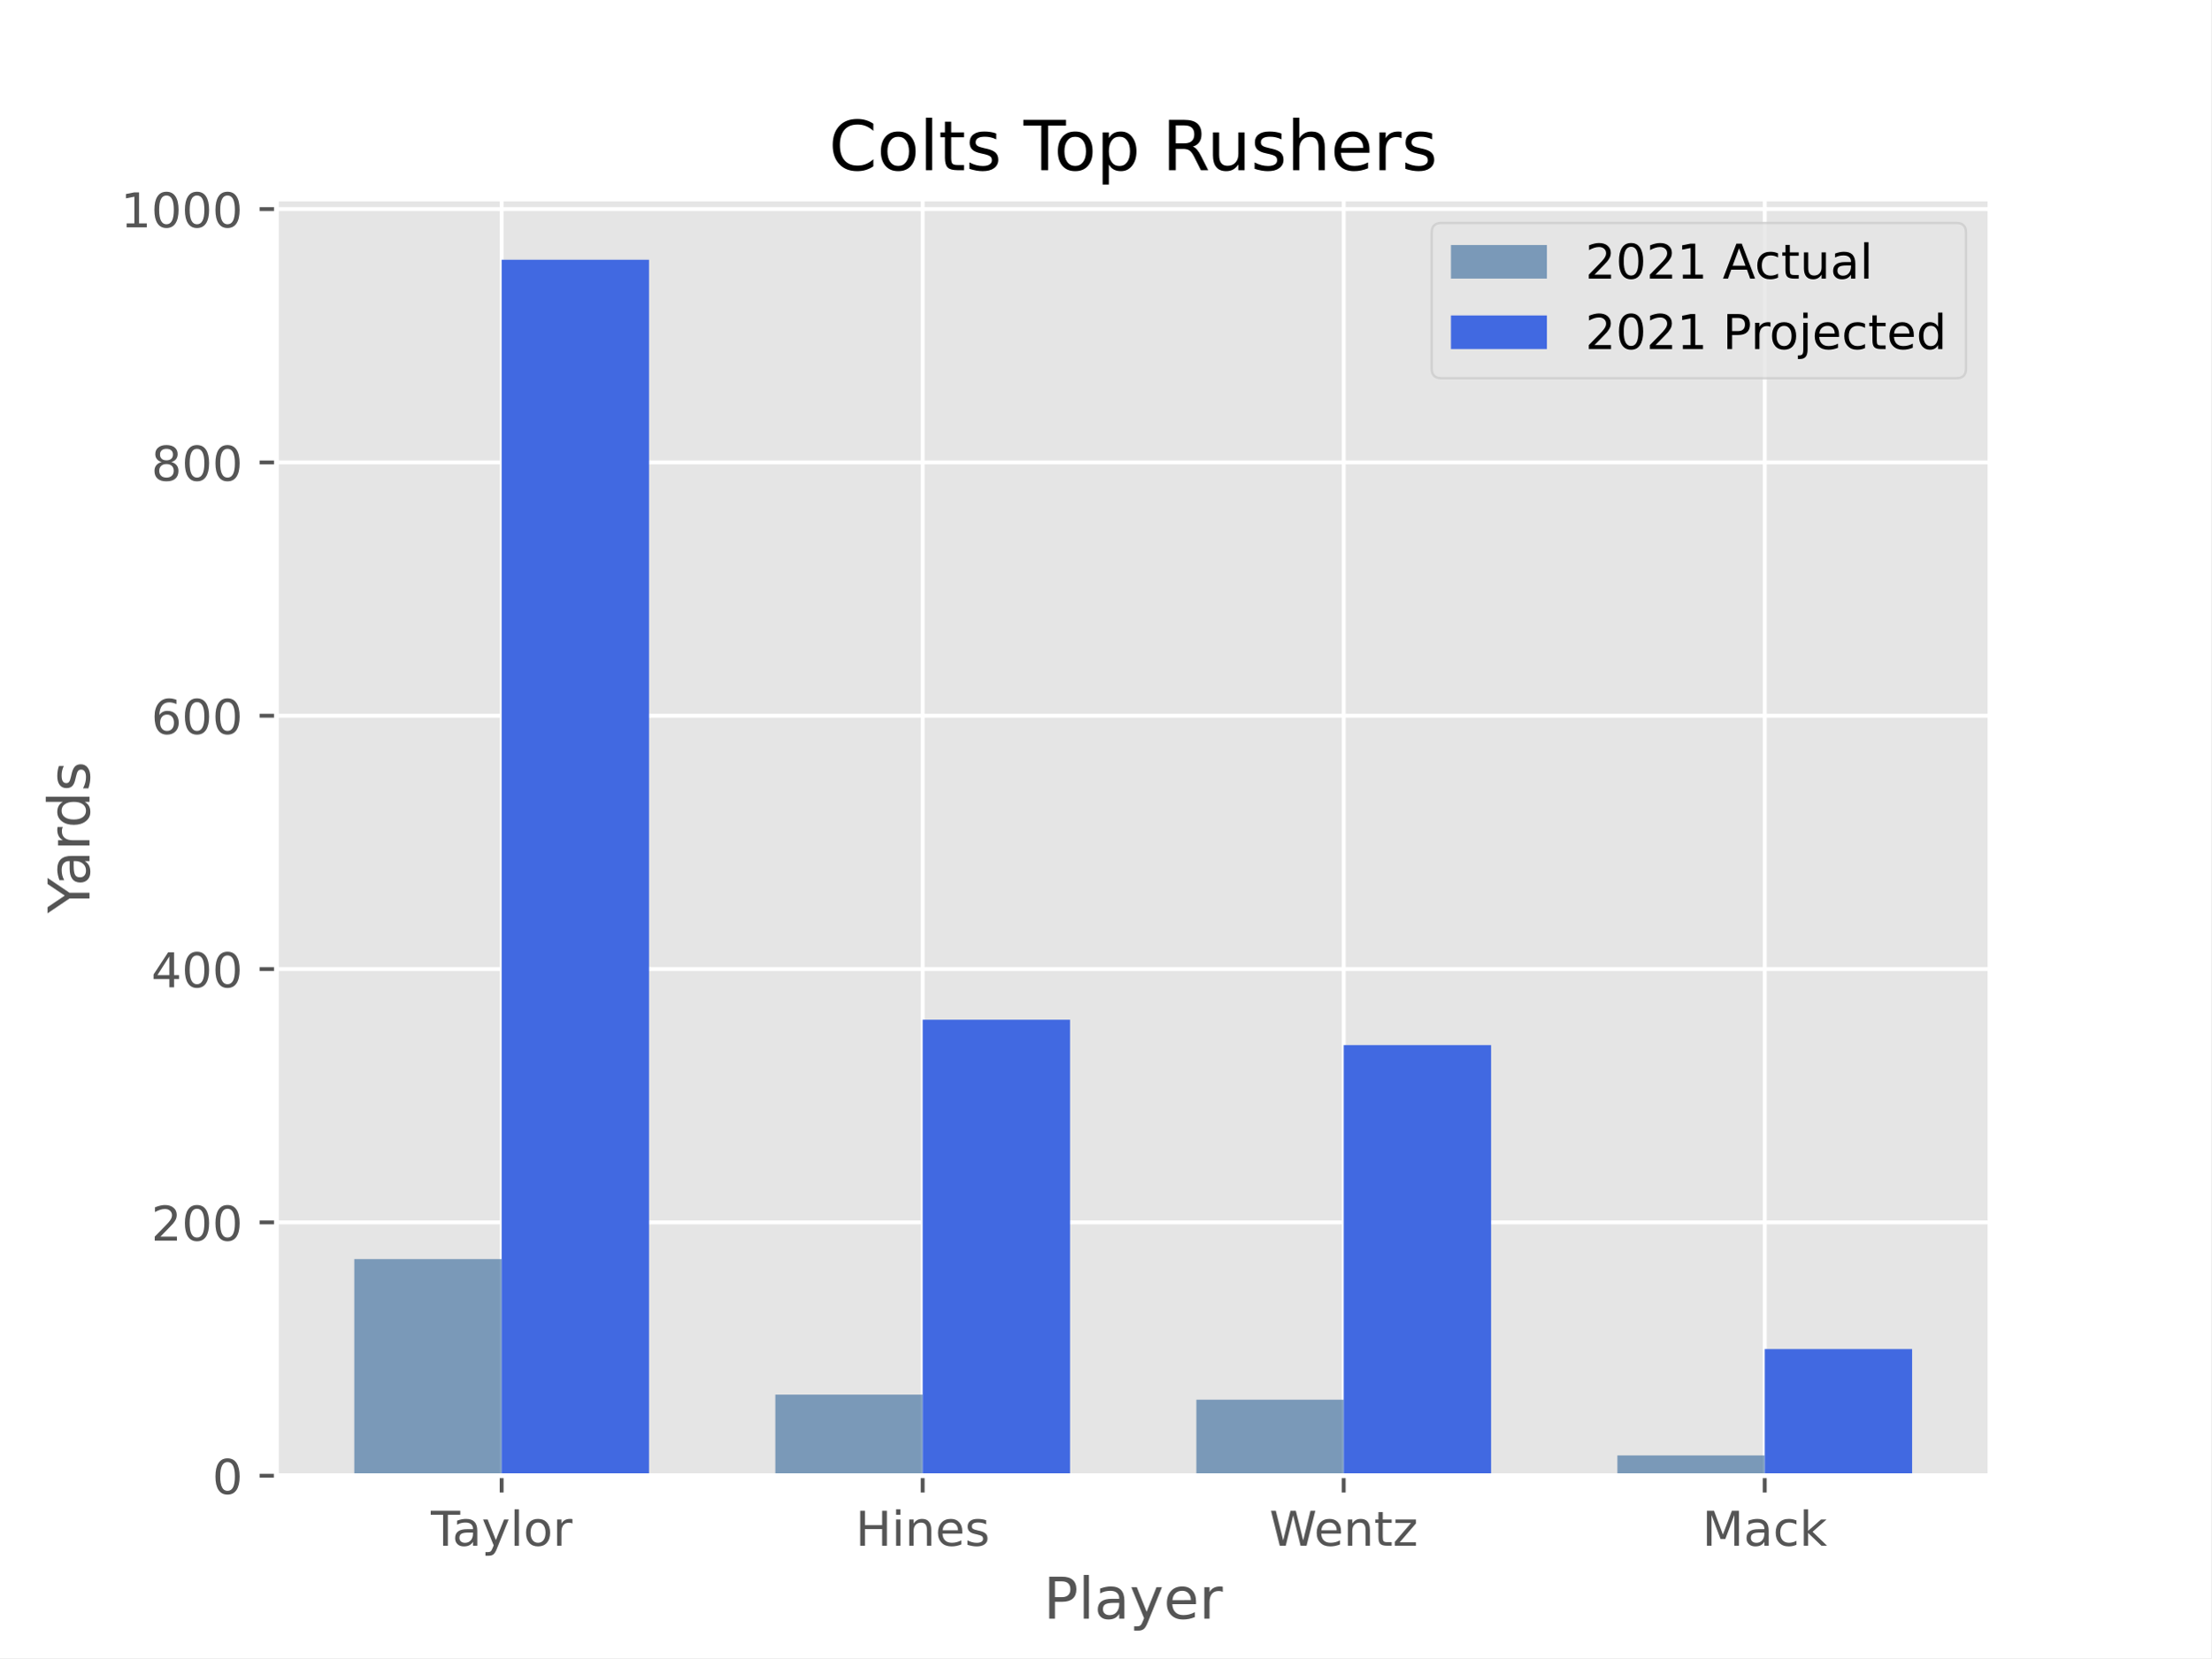
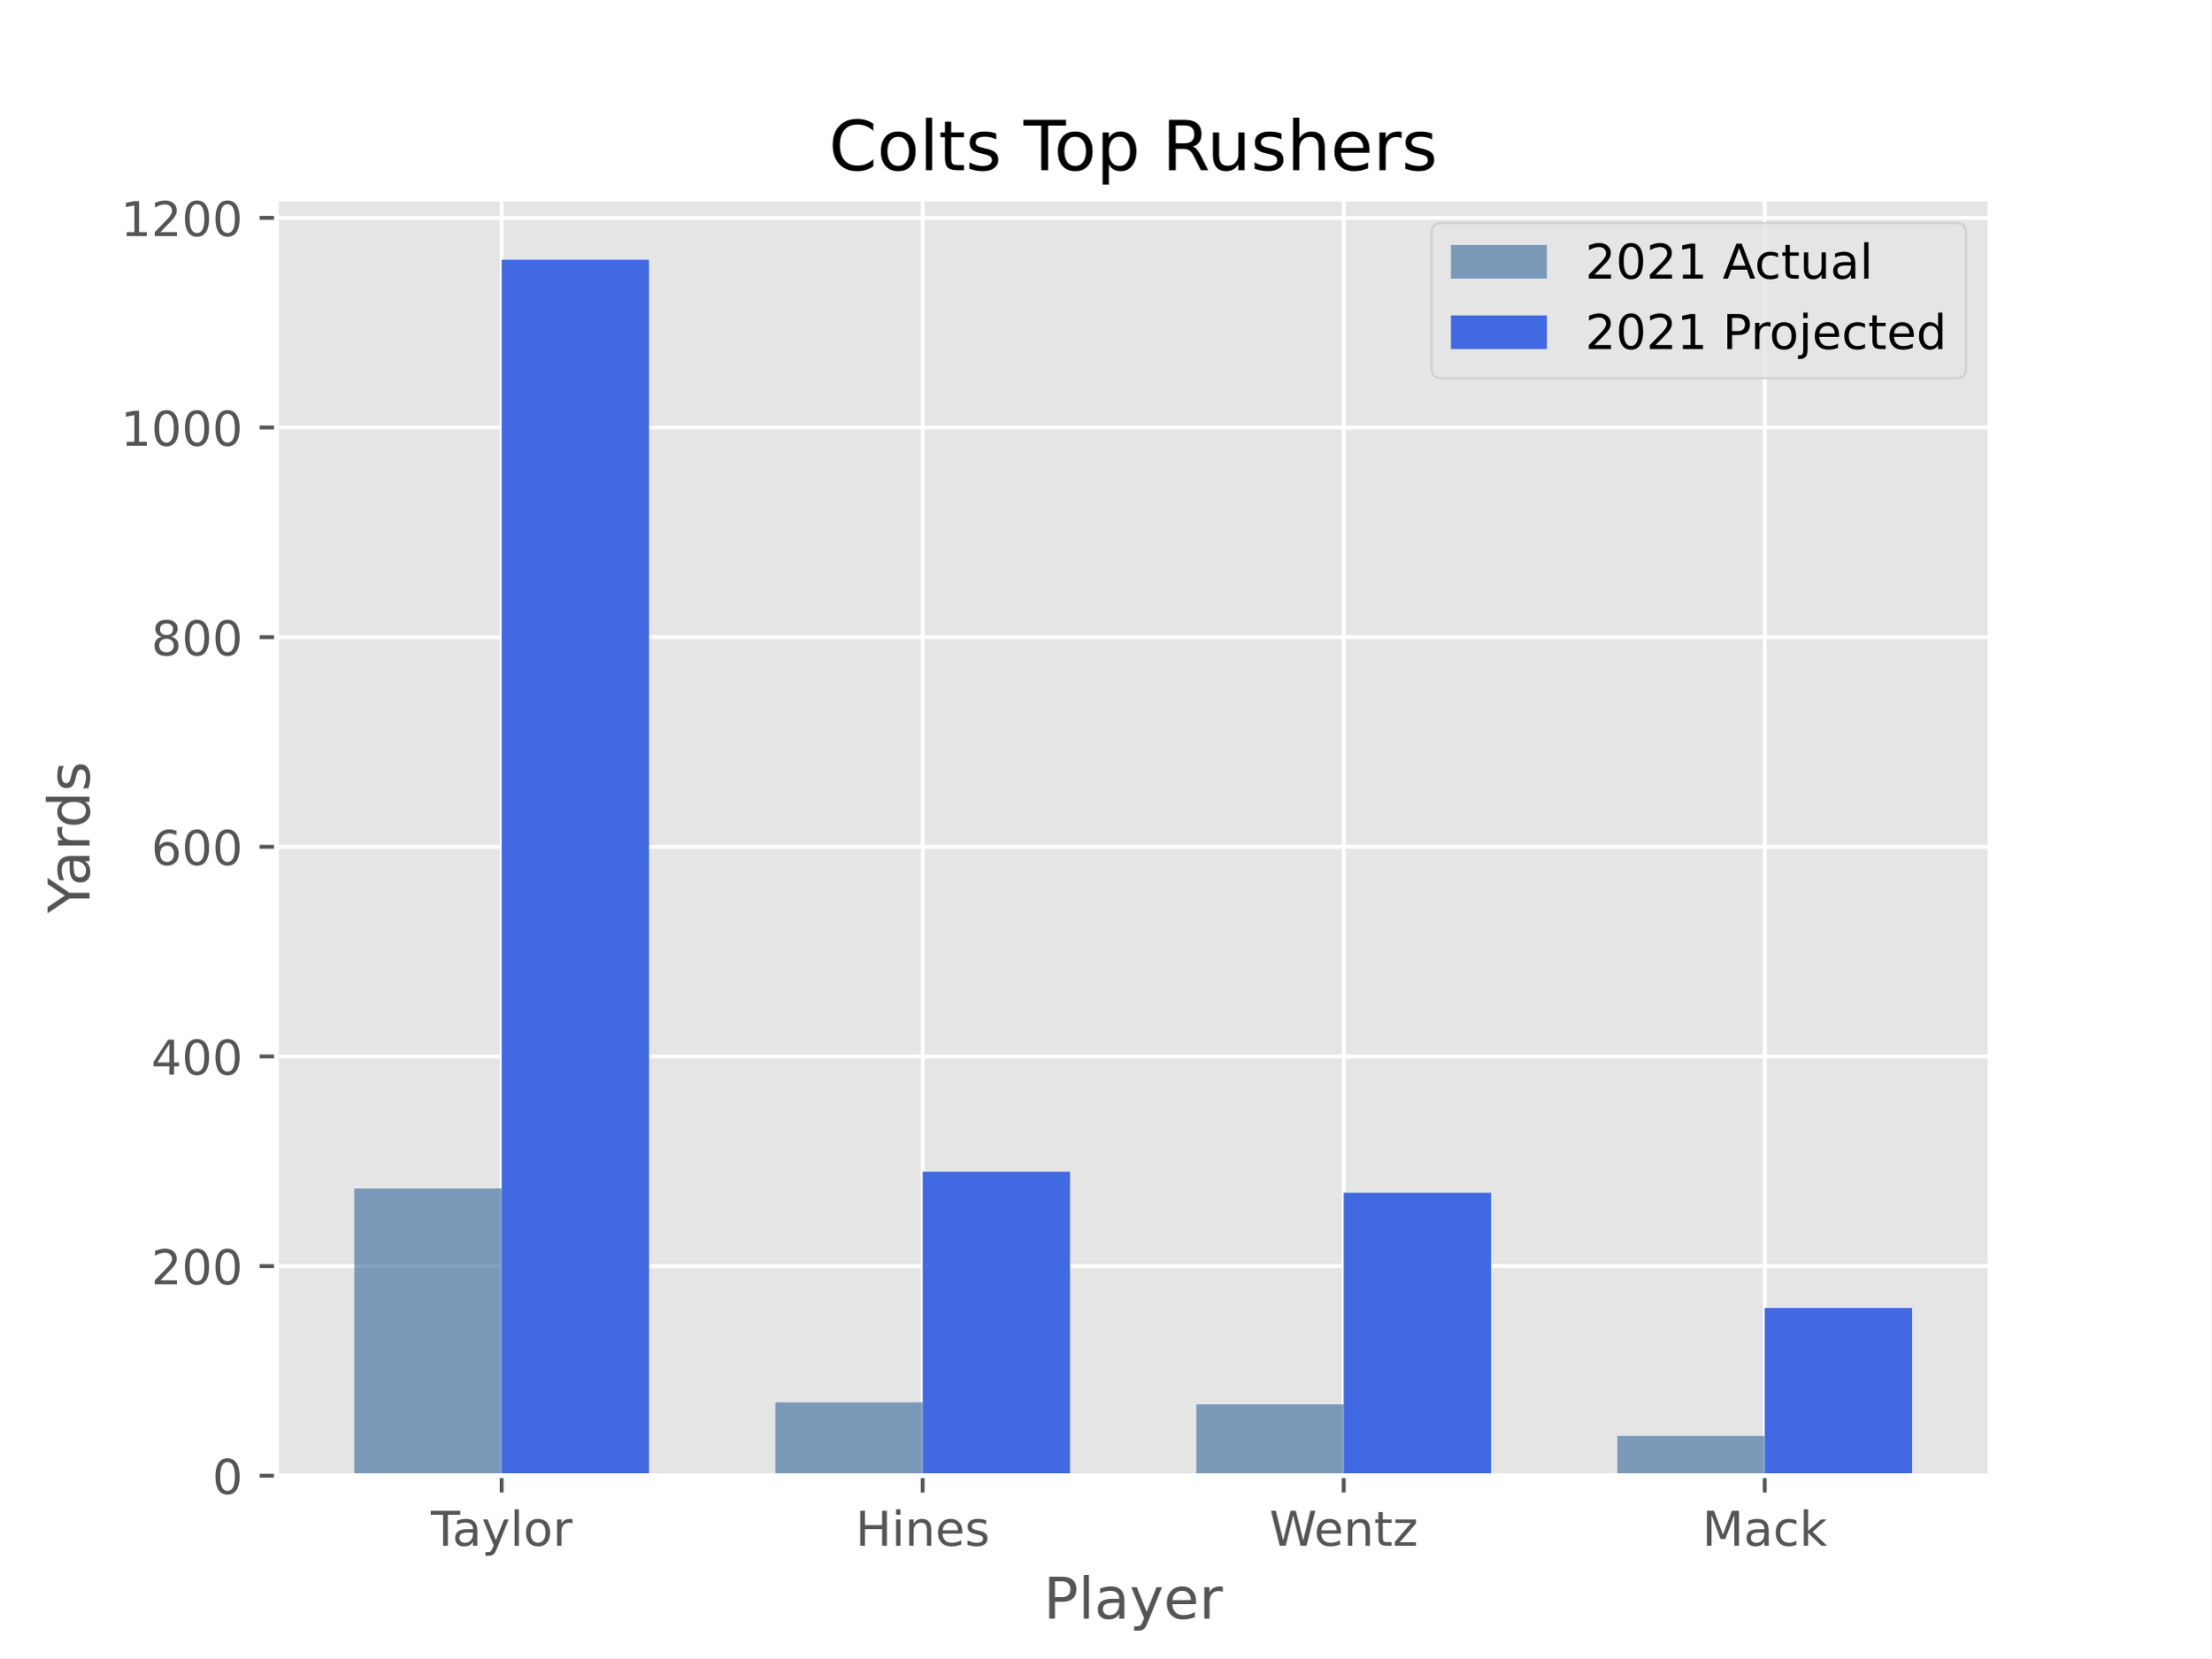
<svg xmlns="http://www.w3.org/2000/svg" xmlns:xlink="http://www.w3.org/1999/xlink" height="345.6pt" version="1.1" viewBox="0 0 460.8 345.6" width="460.8pt">
  <defs>
    <style type="text/css">*{stroke-linecap:butt;stroke-linejoin:round;}</style>
  </defs>
  <g id="figure_1">
    <g id="patch_1">
      <path d="M 0 345.6  L 460.8 345.6  L 460.8 0  L 0 0  z " style="fill:#ffffff;" />
    </g>
    <g id="axes_1">
      <g id="patch_2">
        <path d="M 57.6 307.584  L 414.72 307.584  L 414.72 41.472  L 57.6 41.472  z " style="fill:#e5e5e5;" />
      </g>
      <g id="matplotlib.axis_1">
        <g id="xtick_1">
          <g id="line2d_1">
-             <path clip-path="url(#p54d965e26b)" d="M 104.543 307.584  L 104.543 41.472  " style="fill:none;stroke:#ffffff;stroke-linecap:square;stroke-width:0.8;" />
+             <path clip-path="url(#p49de06b413)" d="M 104.543 307.584  L 104.543 41.472  " style="fill:none;stroke:#ffffff;stroke-linecap:square;stroke-width:0.8;" />
          </g>
          <g id="line2d_2">
            <defs>
-               <path d="M 0 0  L 0 3.5  " id="m1dd8033847" style="stroke:#555555;stroke-width:0.8;" />
-             </defs>
-             <g>
-               <use style="fill:#555555;stroke:#555555;stroke-width:0.8;" x="104.543" xlink:href="#m1dd8033847" y="307.584" />
+               <path d="M 0 0  L 0 3.5  " id="m3cd7260bb2" style="stroke:#555555;stroke-width:0.8;" />
+             </defs>
+             <g>
+               <use style="fill:#555555;stroke:#555555;stroke-width:0.8;" x="104.543" xlink:href="#m3cd7260bb2" y="307.584" />
            </g>
          </g>
          <g id="text_1">
            <g style="fill:#555555;" transform="translate(89.78704 322.1824)scale(0.1 -0.1)">
              <defs>
                <path d="M -19 4666  L 3928 4666  L 3928 4134  L 2272 4134  L 2272 0  L 1638 0  L 1638 4134  L -19 4134  L -19 4666  z " id="DejaVuSans-54" transform="scale(0.015625)" />
                <path d="M 2194 1759  Q 1497 1759 1228 1600  Q 959 1441 959 1056  Q 959 750 1161 570  Q 1363 391 1709 391  Q 2188 391 2477 730  Q 2766 1069 2766 1631  L 2766 1759  L 2194 1759  z M 3341 1997  L 3341 0  L 2766 0  L 2766 531  Q 2569 213 2275 61  Q 1981 -91 1556 -91  Q 1019 -91 701 211  Q 384 513 384 1019  Q 384 1609 779 1909  Q 1175 2209 1959 2209  L 2766 2209  L 2766 2266  Q 2766 2663 2505 2880  Q 2244 3097 1772 3097  Q 1472 3097 1187 3025  Q 903 2953 641 2809  L 641 3341  Q 956 3463 1253 3523  Q 1550 3584 1831 3584  Q 2591 3584 2966 3190  Q 3341 2797 3341 1997  z " id="DejaVuSans-61" transform="scale(0.015625)" />
                <path d="M 2059 -325  Q 1816 -950 1584 -1140  Q 1353 -1331 966 -1331  L 506 -1331  L 506 -850  L 844 -850  Q 1081 -850 1212 -737  Q 1344 -625 1503 -206  L 1606 56  L 191 3500  L 800 3500  L 1894 763  L 2988 3500  L 3597 3500  L 2059 -325  z " id="DejaVuSans-79" transform="scale(0.015625)" />
                <path d="M 603 4863  L 1178 4863  L 1178 0  L 603 0  L 603 4863  z " id="DejaVuSans-6c" transform="scale(0.015625)" />
                <path d="M 1959 3097  Q 1497 3097 1228 2736  Q 959 2375 959 1747  Q 959 1119 1226 758  Q 1494 397 1959 397  Q 2419 397 2687 759  Q 2956 1122 2956 1747  Q 2956 2369 2687 2733  Q 2419 3097 1959 3097  z M 1959 3584  Q 2709 3584 3137 3096  Q 3566 2609 3566 1747  Q 3566 888 3137 398  Q 2709 -91 1959 -91  Q 1206 -91 779 398  Q 353 888 353 1747  Q 353 2609 779 3096  Q 1206 3584 1959 3584  z " id="DejaVuSans-6f" transform="scale(0.015625)" />
                <path d="M 2631 2963  Q 2534 3019 2420 3045  Q 2306 3072 2169 3072  Q 1681 3072 1420 2755  Q 1159 2438 1159 1844  L 1159 0  L 581 0  L 581 3500  L 1159 3500  L 1159 2956  Q 1341 3275 1631 3429  Q 1922 3584 2338 3584  Q 2397 3584 2469 3576  Q 2541 3569 2628 3553  L 2631 2963  z " id="DejaVuSans-72" transform="scale(0.015625)" />
              </defs>
              <use xlink:href="#DejaVuSans-54" />
              <use x="44.584" xlink:href="#DejaVuSans-61" />
              <use x="105.863" xlink:href="#DejaVuSans-79" />
              <use x="165.043" xlink:href="#DejaVuSans-6c" />
              <use x="192.826" xlink:href="#DejaVuSans-6f" />
              <use x="254.008" xlink:href="#DejaVuSans-72" />
            </g>
          </g>
        </g>
        <g id="xtick_2">
          <g id="line2d_3">
-             <path clip-path="url(#p54d965e26b)" d="M 192.288 307.584  L 192.288 41.472  " style="fill:none;stroke:#ffffff;stroke-linecap:square;stroke-width:0.8;" />
+             <path clip-path="url(#p49de06b413)" d="M 192.288 307.584  L 192.288 41.472  " style="fill:none;stroke:#ffffff;stroke-linecap:square;stroke-width:0.8;" />
          </g>
          <g id="line2d_4">
            <g>
-               <use style="fill:#555555;stroke:#555555;stroke-width:0.8;" x="192.288" xlink:href="#m1dd8033847" y="307.584" />
+               <use style="fill:#555555;stroke:#555555;stroke-width:0.8;" x="192.288" xlink:href="#m3cd7260bb2" y="307.584" />
            </g>
          </g>
          <g id="text_2">
            <g style="fill:#555555;" transform="translate(178.2885 322.1824)scale(0.1 -0.1)">
              <defs>
                <path d="M 628 4666  L 1259 4666  L 1259 2753  L 3553 2753  L 3553 4666  L 4184 4666  L 4184 0  L 3553 0  L 3553 2222  L 1259 2222  L 1259 0  L 628 0  L 628 4666  z " id="DejaVuSans-48" transform="scale(0.015625)" />
                <path d="M 603 3500  L 1178 3500  L 1178 0  L 603 0  L 603 3500  z M 603 4863  L 1178 4863  L 1178 4134  L 603 4134  L 603 4863  z " id="DejaVuSans-69" transform="scale(0.015625)" />
                <path d="M 3513 2113  L 3513 0  L 2938 0  L 2938 2094  Q 2938 2591 2744 2837  Q 2550 3084 2163 3084  Q 1697 3084 1428 2787  Q 1159 2491 1159 1978  L 1159 0  L 581 0  L 581 3500  L 1159 3500  L 1159 2956  Q 1366 3272 1645 3428  Q 1925 3584 2291 3584  Q 2894 3584 3203 3211  Q 3513 2838 3513 2113  z " id="DejaVuSans-6e" transform="scale(0.015625)" />
                <path d="M 3597 1894  L 3597 1613  L 953 1613  Q 991 1019 1311 708  Q 1631 397 2203 397  Q 2534 397 2845 478  Q 3156 559 3463 722  L 3463 178  Q 3153 47 2828 -22  Q 2503 -91 2169 -91  Q 1331 -91 842 396  Q 353 884 353 1716  Q 353 2575 817 3079  Q 1281 3584 2069 3584  Q 2775 3584 3186 3129  Q 3597 2675 3597 1894  z M 3022 2063  Q 3016 2534 2758 2815  Q 2500 3097 2075 3097  Q 1594 3097 1305 2825  Q 1016 2553 972 2059  L 3022 2063  z " id="DejaVuSans-65" transform="scale(0.015625)" />
                <path d="M 2834 3397  L 2834 2853  Q 2591 2978 2328 3040  Q 2066 3103 1784 3103  Q 1356 3103 1142 2972  Q 928 2841 928 2578  Q 928 2378 1081 2264  Q 1234 2150 1697 2047  L 1894 2003  Q 2506 1872 2764 1633  Q 3022 1394 3022 966  Q 3022 478 2636 193  Q 2250 -91 1575 -91  Q 1294 -91 989 -36  Q 684 19 347 128  L 347 722  Q 666 556 975 473  Q 1284 391 1588 391  Q 1994 391 2212 530  Q 2431 669 2431 922  Q 2431 1156 2273 1281  Q 2116 1406 1581 1522  L 1381 1569  Q 847 1681 609 1914  Q 372 2147 372 2553  Q 372 3047 722 3315  Q 1072 3584 1716 3584  Q 2034 3584 2315 3537  Q 2597 3491 2834 3397  z " id="DejaVuSans-73" transform="scale(0.015625)" />
              </defs>
              <use xlink:href="#DejaVuSans-48" />
              <use x="75.195" xlink:href="#DejaVuSans-69" />
              <use x="102.979" xlink:href="#DejaVuSans-6e" />
              <use x="166.357" xlink:href="#DejaVuSans-65" />
              <use x="227.881" xlink:href="#DejaVuSans-73" />
            </g>
          </g>
        </g>
        <g id="xtick_3">
          <g id="line2d_5">
-             <path clip-path="url(#p54d965e26b)" d="M 280.032 307.584  L 280.032 41.472  " style="fill:none;stroke:#ffffff;stroke-linecap:square;stroke-width:0.8;" />
+             <path clip-path="url(#p49de06b413)" d="M 280.032 307.584  L 280.032 41.472  " style="fill:none;stroke:#ffffff;stroke-linecap:square;stroke-width:0.8;" />
          </g>
          <g id="line2d_6">
            <g>
-               <use style="fill:#555555;stroke:#555555;stroke-width:0.8;" x="280.032" xlink:href="#m1dd8033847" y="307.584" />
+               <use style="fill:#555555;stroke:#555555;stroke-width:0.8;" x="280.032" xlink:href="#m3cd7260bb2" y="307.584" />
            </g>
          </g>
          <g id="text_3">
            <g style="fill:#555555;" transform="translate(264.5525 322.1824)scale(0.1 -0.1)">
              <defs>
                <path d="M 213 4666  L 850 4666  L 1831 722  L 2809 4666  L 3519 4666  L 4500 722  L 5478 4666  L 6119 4666  L 4947 0  L 4153 0  L 3169 4050  L 2175 0  L 1381 0  L 213 4666  z " id="DejaVuSans-57" transform="scale(0.015625)" />
                <path d="M 1172 4494  L 1172 3500  L 2356 3500  L 2356 3053  L 1172 3053  L 1172 1153  Q 1172 725 1289 603  Q 1406 481 1766 481  L 2356 481  L 2356 0  L 1766 0  Q 1100 0 847 248  Q 594 497 594 1153  L 594 3053  L 172 3053  L 172 3500  L 594 3500  L 594 4494  L 1172 4494  z " id="DejaVuSans-74" transform="scale(0.015625)" />
                <path d="M 353 3500  L 3084 3500  L 3084 2975  L 922 459  L 3084 459  L 3084 0  L 275 0  L 275 525  L 2438 3041  L 353 3041  L 353 3500  z " id="DejaVuSans-7a" transform="scale(0.015625)" />
              </defs>
              <use xlink:href="#DejaVuSans-57" />
              <use x="93.002" xlink:href="#DejaVuSans-65" />
              <use x="154.525" xlink:href="#DejaVuSans-6e" />
              <use x="217.904" xlink:href="#DejaVuSans-74" />
              <use x="257.113" xlink:href="#DejaVuSans-7a" />
            </g>
          </g>
        </g>
        <g id="xtick_4">
          <g id="line2d_7">
-             <path clip-path="url(#p54d965e26b)" d="M 367.777 307.584  L 367.777 41.472  " style="fill:none;stroke:#ffffff;stroke-linecap:square;stroke-width:0.8;" />
+             <path clip-path="url(#p49de06b413)" d="M 367.777 307.584  L 367.777 41.472  " style="fill:none;stroke:#ffffff;stroke-linecap:square;stroke-width:0.8;" />
          </g>
          <g id="line2d_8">
            <g>
-               <use style="fill:#555555;stroke:#555555;stroke-width:0.8;" x="367.777" xlink:href="#m1dd8033847" y="307.584" />
+               <use style="fill:#555555;stroke:#555555;stroke-width:0.8;" x="367.777" xlink:href="#m3cd7260bb2" y="307.584" />
            </g>
          </g>
          <g id="text_4">
            <g style="fill:#555555;" transform="translate(354.7541 322.1824)scale(0.1 -0.1)">
              <defs>
                <path d="M 628 4666  L 1569 4666  L 2759 1491  L 3956 4666  L 4897 4666  L 4897 0  L 4281 0  L 4281 4097  L 3078 897  L 2444 897  L 1241 4097  L 1241 0  L 628 0  L 628 4666  z " id="DejaVuSans-4d" transform="scale(0.015625)" />
                <path d="M 3122 3366  L 3122 2828  Q 2878 2963 2633 3030  Q 2388 3097 2138 3097  Q 1578 3097 1268 2742  Q 959 2388 959 1747  Q 959 1106 1268 751  Q 1578 397 2138 397  Q 2388 397 2633 464  Q 2878 531 3122 666  L 3122 134  Q 2881 22 2623 -34  Q 2366 -91 2075 -91  Q 1284 -91 818 406  Q 353 903 353 1747  Q 353 2603 823 3093  Q 1294 3584 2113 3584  Q 2378 3584 2631 3529  Q 2884 3475 3122 3366  z " id="DejaVuSans-63" transform="scale(0.015625)" />
                <path d="M 581 4863  L 1159 4863  L 1159 1991  L 2875 3500  L 3609 3500  L 1753 1863  L 3688 0  L 2938 0  L 1159 1709  L 1159 0  L 581 0  L 581 4863  z " id="DejaVuSans-6b" transform="scale(0.015625)" />
              </defs>
              <use xlink:href="#DejaVuSans-4d" />
              <use x="86.279" xlink:href="#DejaVuSans-61" />
              <use x="147.559" xlink:href="#DejaVuSans-63" />
              <use x="202.539" xlink:href="#DejaVuSans-6b" />
            </g>
          </g>
        </g>
        <g id="text_5">
          <g style="fill:#555555;" transform="translate(217.4888 337.3802)scale(0.12 -0.12)">
            <defs>
              <path d="M 1259 4147  L 1259 2394  L 2053 2394  Q 2494 2394 2734 2622  Q 2975 2850 2975 3272  Q 2975 3691 2734 3919  Q 2494 4147 2053 4147  L 1259 4147  z M 628 4666  L 2053 4666  Q 2838 4666 3239 4311  Q 3641 3956 3641 3272  Q 3641 2581 3239 2228  Q 2838 1875 2053 1875  L 1259 1875  L 1259 0  L 628 0  L 628 4666  z " id="DejaVuSans-50" transform="scale(0.015625)" />
            </defs>
            <use xlink:href="#DejaVuSans-50" />
            <use x="60.303" xlink:href="#DejaVuSans-6c" />
            <use x="88.086" xlink:href="#DejaVuSans-61" />
            <use x="149.365" xlink:href="#DejaVuSans-79" />
            <use x="208.545" xlink:href="#DejaVuSans-65" />
            <use x="270.068" xlink:href="#DejaVuSans-72" />
          </g>
        </g>
      </g>
      <g id="matplotlib.axis_2">
        <g id="ytick_1">
          <g id="line2d_9">
-             <path clip-path="url(#p54d965e26b)" d="M 57.6 307.584  L 414.72 307.584  " style="fill:none;stroke:#ffffff;stroke-linecap:square;stroke-width:0.8;" />
+             <path clip-path="url(#p49de06b413)" d="M 57.6 307.584  L 414.72 307.584  " style="fill:none;stroke:#ffffff;stroke-linecap:square;stroke-width:0.8;" />
          </g>
          <g id="line2d_10">
            <defs>
-               <path d="M 0 0  L -3.5 0  " id="mda6fc863c6" style="stroke:#555555;stroke-width:0.8;" />
-             </defs>
-             <g>
-               <use style="fill:#555555;stroke:#555555;stroke-width:0.8;" x="57.6" xlink:href="#mda6fc863c6" y="307.584" />
+               <path d="M 0 0  L -3.5 0  " id="m4b6f5b045a" style="stroke:#555555;stroke-width:0.8;" />
+             </defs>
+             <g>
+               <use style="fill:#555555;stroke:#555555;stroke-width:0.8;" x="57.6" xlink:href="#m4b6f5b045a" y="307.584" />
            </g>
          </g>
          <g id="text_6">
            <g style="fill:#555555;" transform="translate(44.2375 311.3832)scale(0.1 -0.1)">
              <defs>
                <path d="M 2034 4250  Q 1547 4250 1301 3770  Q 1056 3291 1056 2328  Q 1056 1369 1301 889  Q 1547 409 2034 409  Q 2525 409 2770 889  Q 3016 1369 3016 2328  Q 3016 3291 2770 3770  Q 2525 4250 2034 4250  z M 2034 4750  Q 2819 4750 3233 4129  Q 3647 3509 3647 2328  Q 3647 1150 3233 529  Q 2819 -91 2034 -91  Q 1250 -91 836 529  Q 422 1150 422 2328  Q 422 3509 836 4129  Q 1250 4750 2034 4750  z " id="DejaVuSans-30" transform="scale(0.015625)" />
              </defs>
              <use xlink:href="#DejaVuSans-30" />
            </g>
          </g>
        </g>
        <g id="ytick_2">
          <g id="line2d_11">
-             <path clip-path="url(#p54d965e26b)" d="M 57.6 254.784  L 414.72 254.784  " style="fill:none;stroke:#ffffff;stroke-linecap:square;stroke-width:0.8;" />
+             <path clip-path="url(#p49de06b413)" d="M 57.6 263.887  L 414.72 263.887  " style="fill:none;stroke:#ffffff;stroke-linecap:square;stroke-width:0.8;" />
          </g>
          <g id="line2d_12">
            <g>
-               <use style="fill:#555555;stroke:#555555;stroke-width:0.8;" x="57.6" xlink:href="#mda6fc863c6" y="254.784" />
+               <use style="fill:#555555;stroke:#555555;stroke-width:0.8;" x="57.6" xlink:href="#m4b6f5b045a" y="263.887" />
            </g>
          </g>
          <g id="text_7">
-             <g style="fill:#555555;" transform="translate(31.5125 258.5832)scale(0.1 -0.1)">
+             <g style="fill:#555555;" transform="translate(31.5125 267.6867)scale(0.1 -0.1)">
              <defs>
                <path d="M 1228 531  L 3431 531  L 3431 0  L 469 0  L 469 531  Q 828 903 1448 1529  Q 2069 2156 2228 2338  Q 2531 2678 2651 2914  Q 2772 3150 2772 3378  Q 2772 3750 2511 3984  Q 2250 4219 1831 4219  Q 1534 4219 1204 4116  Q 875 4013 500 3803  L 500 4441  Q 881 4594 1212 4672  Q 1544 4750 1819 4750  Q 2544 4750 2975 4387  Q 3406 4025 3406 3419  Q 3406 3131 3298 2873  Q 3191 2616 2906 2266  Q 2828 2175 2409 1742  Q 1991 1309 1228 531  z " id="DejaVuSans-32" transform="scale(0.015625)" />
              </defs>
              <use xlink:href="#DejaVuSans-32" />
              <use x="63.623" xlink:href="#DejaVuSans-30" />
              <use x="127.246" xlink:href="#DejaVuSans-30" />
            </g>
          </g>
        </g>
        <g id="ytick_3">
          <g id="line2d_13">
-             <path clip-path="url(#p54d965e26b)" d="M 57.6 201.984  L 414.72 201.984  " style="fill:none;stroke:#ffffff;stroke-linecap:square;stroke-width:0.8;" />
+             <path clip-path="url(#p49de06b413)" d="M 57.6 220.191  L 414.72 220.191  " style="fill:none;stroke:#ffffff;stroke-linecap:square;stroke-width:0.8;" />
          </g>
          <g id="line2d_14">
            <g>
-               <use style="fill:#555555;stroke:#555555;stroke-width:0.8;" x="57.6" xlink:href="#mda6fc863c6" y="201.984" />
+               <use style="fill:#555555;stroke:#555555;stroke-width:0.8;" x="57.6" xlink:href="#m4b6f5b045a" y="220.191" />
            </g>
          </g>
          <g id="text_8">
-             <g style="fill:#555555;" transform="translate(31.5125 205.7832)scale(0.1 -0.1)">
+             <g style="fill:#555555;" transform="translate(31.5125 223.9901)scale(0.1 -0.1)">
              <defs>
                <path d="M 2419 4116  L 825 1625  L 2419 1625  L 2419 4116  z M 2253 4666  L 3047 4666  L 3047 1625  L 3713 1625  L 3713 1100  L 3047 1100  L 3047 0  L 2419 0  L 2419 1100  L 313 1100  L 313 1709  L 2253 4666  z " id="DejaVuSans-34" transform="scale(0.015625)" />
              </defs>
              <use xlink:href="#DejaVuSans-34" />
              <use x="63.623" xlink:href="#DejaVuSans-30" />
              <use x="127.246" xlink:href="#DejaVuSans-30" />
            </g>
          </g>
        </g>
        <g id="ytick_4">
          <g id="line2d_15">
-             <path clip-path="url(#p54d965e26b)" d="M 57.6 149.184  L 414.72 149.184  " style="fill:none;stroke:#ffffff;stroke-linecap:square;stroke-width:0.8;" />
+             <path clip-path="url(#p49de06b413)" d="M 57.6 176.494  L 414.72 176.494  " style="fill:none;stroke:#ffffff;stroke-linecap:square;stroke-width:0.8;" />
          </g>
          <g id="line2d_16">
            <g>
-               <use style="fill:#555555;stroke:#555555;stroke-width:0.8;" x="57.6" xlink:href="#mda6fc863c6" y="149.184" />
+               <use style="fill:#555555;stroke:#555555;stroke-width:0.8;" x="57.6" xlink:href="#m4b6f5b045a" y="176.494" />
            </g>
          </g>
          <g id="text_9">
-             <g style="fill:#555555;" transform="translate(31.5125 152.9832)scale(0.1 -0.1)">
+             <g style="fill:#555555;" transform="translate(31.5125 180.2936)scale(0.1 -0.1)">
              <defs>
                <path d="M 2113 2584  Q 1688 2584 1439 2293  Q 1191 2003 1191 1497  Q 1191 994 1439 701  Q 1688 409 2113 409  Q 2538 409 2786 701  Q 3034 994 3034 1497  Q 3034 2003 2786 2293  Q 2538 2584 2113 2584  z M 3366 4563  L 3366 3988  Q 3128 4100 2886 4159  Q 2644 4219 2406 4219  Q 1781 4219 1451 3797  Q 1122 3375 1075 2522  Q 1259 2794 1537 2939  Q 1816 3084 2150 3084  Q 2853 3084 3261 2657  Q 3669 2231 3669 1497  Q 3669 778 3244 343  Q 2819 -91 2113 -91  Q 1303 -91 875 529  Q 447 1150 447 2328  Q 447 3434 972 4092  Q 1497 4750 2381 4750  Q 2619 4750 2861 4703  Q 3103 4656 3366 4563  z " id="DejaVuSans-36" transform="scale(0.015625)" />
              </defs>
              <use xlink:href="#DejaVuSans-36" />
              <use x="63.623" xlink:href="#DejaVuSans-30" />
              <use x="127.246" xlink:href="#DejaVuSans-30" />
            </g>
          </g>
        </g>
        <g id="ytick_5">
          <g id="line2d_17">
-             <path clip-path="url(#p54d965e26b)" d="M 57.6 96.384  L 414.72 96.384  " style="fill:none;stroke:#ffffff;stroke-linecap:square;stroke-width:0.8;" />
+             <path clip-path="url(#p49de06b413)" d="M 57.6 132.798  L 414.72 132.798  " style="fill:none;stroke:#ffffff;stroke-linecap:square;stroke-width:0.8;" />
          </g>
          <g id="line2d_18">
            <g>
-               <use style="fill:#555555;stroke:#555555;stroke-width:0.8;" x="57.6" xlink:href="#mda6fc863c6" y="96.384" />
+               <use style="fill:#555555;stroke:#555555;stroke-width:0.8;" x="57.6" xlink:href="#m4b6f5b045a" y="132.798" />
            </g>
          </g>
          <g id="text_10">
-             <g style="fill:#555555;" transform="translate(31.5125 100.1832)scale(0.1 -0.1)">
+             <g style="fill:#555555;" transform="translate(31.5125 136.597)scale(0.1 -0.1)">
              <defs>
                <path d="M 2034 2216  Q 1584 2216 1326 1975  Q 1069 1734 1069 1313  Q 1069 891 1326 650  Q 1584 409 2034 409  Q 2484 409 2743 651  Q 3003 894 3003 1313  Q 3003 1734 2745 1975  Q 2488 2216 2034 2216  z M 1403 2484  Q 997 2584 770 2862  Q 544 3141 544 3541  Q 544 4100 942 4425  Q 1341 4750 2034 4750  Q 2731 4750 3128 4425  Q 3525 4100 3525 3541  Q 3525 3141 3298 2862  Q 3072 2584 2669 2484  Q 3125 2378 3379 2068  Q 3634 1759 3634 1313  Q 3634 634 3220 271  Q 2806 -91 2034 -91  Q 1263 -91 848 271  Q 434 634 434 1313  Q 434 1759 690 2068  Q 947 2378 1403 2484  z M 1172 3481  Q 1172 3119 1398 2916  Q 1625 2713 2034 2713  Q 2441 2713 2670 2916  Q 2900 3119 2900 3481  Q 2900 3844 2670 4047  Q 2441 4250 2034 4250  Q 1625 4250 1398 4047  Q 1172 3844 1172 3481  z " id="DejaVuSans-38" transform="scale(0.015625)" />
              </defs>
              <use xlink:href="#DejaVuSans-38" />
              <use x="63.623" xlink:href="#DejaVuSans-30" />
              <use x="127.246" xlink:href="#DejaVuSans-30" />
            </g>
          </g>
        </g>
        <g id="ytick_6">
          <g id="line2d_19">
-             <path clip-path="url(#p54d965e26b)" d="M 57.6 43.584  L 414.72 43.584  " style="fill:none;stroke:#ffffff;stroke-linecap:square;stroke-width:0.8;" />
+             <path clip-path="url(#p49de06b413)" d="M 57.6 89.101  L 414.72 89.101  " style="fill:none;stroke:#ffffff;stroke-linecap:square;stroke-width:0.8;" />
          </g>
          <g id="line2d_20">
            <g>
-               <use style="fill:#555555;stroke:#555555;stroke-width:0.8;" x="57.6" xlink:href="#mda6fc863c6" y="43.584" />
+               <use style="fill:#555555;stroke:#555555;stroke-width:0.8;" x="57.6" xlink:href="#m4b6f5b045a" y="89.101" />
            </g>
          </g>
          <g id="text_11">
-             <g style="fill:#555555;" transform="translate(25.15 47.38322)scale(0.1 -0.1)">
+             <g style="fill:#555555;" transform="translate(25.15 92.90046)scale(0.1 -0.1)">
              <defs>
                <path d="M 794 531  L 1825 531  L 1825 4091  L 703 3866  L 703 4441  L 1819 4666  L 2450 4666  L 2450 531  L 3481 531  L 3481 0  L 794 0  L 794 531  z " id="DejaVuSans-31" transform="scale(0.015625)" />
              </defs>
              <use xlink:href="#DejaVuSans-31" />
              <use x="63.623" xlink:href="#DejaVuSans-30" />
              <use x="127.246" xlink:href="#DejaVuSans-30" />
              <use x="190.869" xlink:href="#DejaVuSans-30" />
            </g>
          </g>
        </g>
-         <g id="text_12">
+         <g id="ytick_7">
+           <g id="line2d_21">
+             <path clip-path="url(#p49de06b413)" d="M 57.6 45.405  L 414.72 45.405  " style="fill:none;stroke:#ffffff;stroke-linecap:square;stroke-width:0.8;" />
+           </g>
+           <g id="line2d_22">
+             <g>
+               <use style="fill:#555555;stroke:#555555;stroke-width:0.8;" x="57.6" xlink:href="#m4b6f5b045a" y="45.405" />
+             </g>
+           </g>
+           <g id="text_12">
+             <g style="fill:#555555;" transform="translate(25.15 49.20391)scale(0.1 -0.1)">
+               <use xlink:href="#DejaVuSans-31" />
+               <use x="63.623" xlink:href="#DejaVuSans-32" />
+               <use x="127.246" xlink:href="#DejaVuSans-30" />
+               <use x="190.869" xlink:href="#DejaVuSans-30" />
+             </g>
+           </g>
+         </g>
+         <g id="text_13">
          <g style="fill:#555555;" transform="translate(18.65438 190.3408)rotate(-90)scale(0.12 -0.12)">
            <defs>
              <path d="M -13 4666  L 666 4666  L 1959 2747  L 3244 4666  L 3922 4666  L 2272 2222  L 2272 0  L 1638 0  L 1638 2222  L -13 4666  z " id="DejaVuSans-59" transform="scale(0.015625)" />
              <path d="M 2906 2969  L 2906 4863  L 3481 4863  L 3481 0  L 2906 0  L 2906 525  Q 2725 213 2448 61  Q 2172 -91 1784 -91  Q 1150 -91 751 415  Q 353 922 353 1747  Q 353 2572 751 3078  Q 1150 3584 1784 3584  Q 2172 3584 2448 3432  Q 2725 3281 2906 2969  z M 947 1747  Q 947 1113 1208 752  Q 1469 391 1925 391  Q 2381 391 2643 752  Q 2906 1113 2906 1747  Q 2906 2381 2643 2742  Q 2381 3103 1925 3103  Q 1469 3103 1208 2742  Q 947 2381 947 1747  z " id="DejaVuSans-64" transform="scale(0.015625)" />
            </defs>
            <use xlink:href="#DejaVuSans-59" />
            <use x="47.334" xlink:href="#DejaVuSans-61" />
            <use x="108.613" xlink:href="#DejaVuSans-72" />
            <use x="147.977" xlink:href="#DejaVuSans-64" />
            <use x="211.453" xlink:href="#DejaVuSans-73" />
          </g>
        </g>
      </g>
      <g id="patch_3">
-         <path clip-path="url(#p54d965e26b)" d="M 73.833 307.584  L 104.543 307.584  L 104.543 262.44  L 73.833 262.44  z " style="fill:#336699;fill-opacity:0.6;" />
+         <path clip-path="url(#p49de06b413)" d="M 73.833 307.584  L 104.543 307.584  L 104.543 247.72  L 73.833 247.72  z " style="fill:#336699;fill-opacity:0.6;" />
      </g>
      <g id="patch_4">
-         <path clip-path="url(#p54d965e26b)" d="M 161.577 307.584  L 192.288 307.584  L 192.288 290.688  L 161.577 290.688  z " style="fill:#336699;fill-opacity:0.6;" />
+         <path clip-path="url(#p49de06b413)" d="M 161.577 307.584  L 192.288 307.584  L 192.288 292.29  L 161.577 292.29  z " style="fill:#336699;fill-opacity:0.6;" />
      </g>
      <g id="patch_5">
-         <path clip-path="url(#p54d965e26b)" d="M 249.322 307.584  L 280.032 307.584  L 280.032 291.744  L 249.322 291.744  z " style="fill:#336699;fill-opacity:0.6;" />
+         <path clip-path="url(#p49de06b413)" d="M 249.322 307.584  L 280.032 307.584  L 280.032 292.727  L 249.322 292.727  z " style="fill:#336699;fill-opacity:0.6;" />
      </g>
      <g id="patch_6">
-         <path clip-path="url(#p54d965e26b)" d="M 337.066 307.584  L 367.777 307.584  L 367.777 303.36  L 337.066 303.36  z " style="fill:#336699;fill-opacity:0.6;" />
+         <path clip-path="url(#p49de06b413)" d="M 337.066 307.584  L 367.777 307.584  L 367.777 299.282  L 337.066 299.282  z " style="fill:#336699;fill-opacity:0.6;" />
      </g>
      <g id="patch_7">
-         <path clip-path="url(#p54d965e26b)" d="M 104.543 307.584  L 135.254 307.584  L 135.254 54.144  L 104.543 54.144  z " style="fill:#4169e1;" />
+         <path clip-path="url(#p49de06b413)" d="M 104.543 307.584  L 135.254 307.584  L 135.254 54.144  L 104.543 54.144  z " style="fill:#4169e1;" />
      </g>
      <g id="patch_8">
-         <path clip-path="url(#p54d965e26b)" d="M 192.288 307.584  L 222.998 307.584  L 222.998 212.544  L 192.288 212.544  z " style="fill:#4169e1;" />
+         <path clip-path="url(#p49de06b413)" d="M 192.288 307.584  L 222.998 307.584  L 222.998 244.224  L 192.288 244.224  z " style="fill:#4169e1;" />
      </g>
      <g id="patch_9">
-         <path clip-path="url(#p54d965e26b)" d="M 280.032 307.584  L 310.743 307.584  L 310.743 217.824  L 280.032 217.824  z " style="fill:#4169e1;" />
+         <path clip-path="url(#p49de06b413)" d="M 280.032 307.584  L 310.743 307.584  L 310.743 248.594  L 280.032 248.594  z " style="fill:#4169e1;" />
      </g>
      <g id="patch_10">
-         <path clip-path="url(#p54d965e26b)" d="M 367.777 307.584  L 398.487 307.584  L 398.487 281.184  L 367.777 281.184  z " style="fill:#4169e1;" />
+         <path clip-path="url(#p49de06b413)" d="M 367.777 307.584  L 398.487 307.584  L 398.487 272.627  L 367.777 272.627  z " style="fill:#4169e1;" />
      </g>
      <g id="patch_11">
        <path d="M 57.6 307.584  L 57.6 41.472  " style="fill:none;stroke:#ffffff;stroke-linecap:square;stroke-linejoin:miter;" />
      </g>
      <g id="patch_12">
        <path d="M 414.72 307.584  L 414.72 41.472  " style="fill:none;stroke:#ffffff;stroke-linecap:square;stroke-linejoin:miter;" />
      </g>
      <g id="patch_13">
        <path d="M 57.6 307.584  L 414.72 307.584  " style="fill:none;stroke:#ffffff;stroke-linecap:square;stroke-linejoin:miter;" />
      </g>
      <g id="patch_14">
        <path d="M 57.6 41.472  L 414.72 41.472  " style="fill:none;stroke:#ffffff;stroke-linecap:square;stroke-linejoin:miter;" />
      </g>
-       <g id="text_13">
+       <g id="text_14">
        <g transform="translate(172.7303 35.472)scale(0.144 -0.144)">
          <defs>
            <path d="M 4122 4306  L 4122 3641  Q 3803 3938 3442 4084  Q 3081 4231 2675 4231  Q 1875 4231 1450 3742  Q 1025 3253 1025 2328  Q 1025 1406 1450 917  Q 1875 428 2675 428  Q 3081 428 3442 575  Q 3803 722 4122 1019  L 4122 359  Q 3791 134 3420 21  Q 3050 -91 2638 -91  Q 1578 -91 968 557  Q 359 1206 359 2328  Q 359 3453 968 4101  Q 1578 4750 2638 4750  Q 3056 4750 3426 4639  Q 3797 4528 4122 4306  z " id="DejaVuSans-43" transform="scale(0.015625)" />
            <path id="DejaVuSans-20" transform="scale(0.015625)" />
            <path d="M 1159 525  L 1159 -1331  L 581 -1331  L 581 3500  L 1159 3500  L 1159 2969  Q 1341 3281 1617 3432  Q 1894 3584 2278 3584  Q 2916 3584 3314 3078  Q 3713 2572 3713 1747  Q 3713 922 3314 415  Q 2916 -91 2278 -91  Q 1894 -91 1617 61  Q 1341 213 1159 525  z M 3116 1747  Q 3116 2381 2855 2742  Q 2594 3103 2138 3103  Q 1681 3103 1420 2742  Q 1159 2381 1159 1747  Q 1159 1113 1420 752  Q 1681 391 2138 391  Q 2594 391 2855 752  Q 3116 1113 3116 1747  z " id="DejaVuSans-70" transform="scale(0.015625)" />
            <path d="M 2841 2188  Q 3044 2119 3236 1894  Q 3428 1669 3622 1275  L 4263 0  L 3584 0  L 2988 1197  Q 2756 1666 2539 1819  Q 2322 1972 1947 1972  L 1259 1972  L 1259 0  L 628 0  L 628 4666  L 2053 4666  Q 2853 4666 3247 4331  Q 3641 3997 3641 3322  Q 3641 2881 3436 2590  Q 3231 2300 2841 2188  z M 1259 4147  L 1259 2491  L 2053 2491  Q 2509 2491 2742 2702  Q 2975 2913 2975 3322  Q 2975 3731 2742 3939  Q 2509 4147 2053 4147  L 1259 4147  z " id="DejaVuSans-52" transform="scale(0.015625)" />
            <path d="M 544 1381  L 544 3500  L 1119 3500  L 1119 1403  Q 1119 906 1312 657  Q 1506 409 1894 409  Q 2359 409 2629 706  Q 2900 1003 2900 1516  L 2900 3500  L 3475 3500  L 3475 0  L 2900 0  L 2900 538  Q 2691 219 2414 64  Q 2138 -91 1772 -91  Q 1169 -91 856 284  Q 544 659 544 1381  z M 1991 3584  L 1991 3584  z " id="DejaVuSans-75" transform="scale(0.015625)" />
            <path d="M 3513 2113  L 3513 0  L 2938 0  L 2938 2094  Q 2938 2591 2744 2837  Q 2550 3084 2163 3084  Q 1697 3084 1428 2787  Q 1159 2491 1159 1978  L 1159 0  L 581 0  L 581 4863  L 1159 4863  L 1159 2956  Q 1366 3272 1645 3428  Q 1925 3584 2291 3584  Q 2894 3584 3203 3211  Q 3513 2838 3513 2113  z " id="DejaVuSans-68" transform="scale(0.015625)" />
          </defs>
          <use xlink:href="#DejaVuSans-43" />
          <use x="69.824" xlink:href="#DejaVuSans-6f" />
          <use x="131.006" xlink:href="#DejaVuSans-6c" />
          <use x="158.789" xlink:href="#DejaVuSans-74" />
          <use x="197.998" xlink:href="#DejaVuSans-73" />
          <use x="250.098" xlink:href="#DejaVuSans-20" />
          <use x="281.885" xlink:href="#DejaVuSans-54" />
          <use x="325.969" xlink:href="#DejaVuSans-6f" />
          <use x="387.15" xlink:href="#DejaVuSans-70" />
          <use x="450.627" xlink:href="#DejaVuSans-20" />
          <use x="482.414" xlink:href="#DejaVuSans-52" />
          <use x="547.396" xlink:href="#DejaVuSans-75" />
          <use x="610.775" xlink:href="#DejaVuSans-73" />
          <use x="662.875" xlink:href="#DejaVuSans-68" />
          <use x="726.254" xlink:href="#DejaVuSans-65" />
          <use x="787.777" xlink:href="#DejaVuSans-72" />
          <use x="828.891" xlink:href="#DejaVuSans-73" />
        </g>
      </g>
      <g id="legend_1">
        <g id="patch_15">
          <path d="M 300.381 78.828  L 407.72 78.828  Q 409.72 78.828 409.72 76.828  L 409.72 48.472  Q 409.72 46.472 407.72 46.472  L 300.381 46.472  Q 298.381 46.472 298.381 48.472  L 298.381 76.828  Q 298.381 78.828 300.381 78.828  z " style="fill:#e5e5e5;opacity:0.8;stroke:#cccccc;stroke-linejoin:miter;stroke-width:0.5;" />
        </g>
        <g id="patch_16">
          <path d="M 302.381 58.07  L 322.381 58.07  L 322.381 51.07  L 302.381 51.07  z " style="fill:#336699;fill-opacity:0.6;" />
        </g>
-         <g id="text_14">
+         <g id="text_15">
          <g transform="translate(330.3809 58.07044)scale(0.1 -0.1)">
            <defs>
              <path d="M 2188 4044  L 1331 1722  L 3047 1722  L 2188 4044  z M 1831 4666  L 2547 4666  L 4325 0  L 3669 0  L 3244 1197  L 1141 1197  L 716 0  L 50 0  L 1831 4666  z " id="DejaVuSans-41" transform="scale(0.015625)" />
            </defs>
            <use xlink:href="#DejaVuSans-32" />
            <use x="63.623" xlink:href="#DejaVuSans-30" />
            <use x="127.246" xlink:href="#DejaVuSans-32" />
            <use x="190.869" xlink:href="#DejaVuSans-31" />
            <use x="254.492" xlink:href="#DejaVuSans-20" />
            <use x="286.279" xlink:href="#DejaVuSans-41" />
            <use x="352.938" xlink:href="#DejaVuSans-63" />
            <use x="407.918" xlink:href="#DejaVuSans-74" />
            <use x="447.127" xlink:href="#DejaVuSans-75" />
            <use x="510.506" xlink:href="#DejaVuSans-61" />
            <use x="571.785" xlink:href="#DejaVuSans-6c" />
          </g>
        </g>
        <g id="patch_17">
          <path d="M 302.381 72.749  L 322.381 72.749  L 322.381 65.749  L 302.381 65.749  z " style="fill:#4169e1;" />
        </g>
-         <g id="text_15">
+         <g id="text_16">
          <g transform="translate(330.3809 72.74856)scale(0.1 -0.1)">
            <defs>
              <path d="M 603 3500  L 1178 3500  L 1178 -63  Q 1178 -731 923 -1031  Q 669 -1331 103 -1331  L -116 -1331  L -116 -844  L 38 -844  Q 366 -844 484 -692  Q 603 -541 603 -63  L 603 3500  z M 603 4863  L 1178 4863  L 1178 4134  L 603 4134  L 603 4863  z " id="DejaVuSans-6a" transform="scale(0.015625)" />
            </defs>
            <use xlink:href="#DejaVuSans-32" />
            <use x="63.623" xlink:href="#DejaVuSans-30" />
            <use x="127.246" xlink:href="#DejaVuSans-32" />
            <use x="190.869" xlink:href="#DejaVuSans-31" />
            <use x="254.492" xlink:href="#DejaVuSans-20" />
            <use x="286.279" xlink:href="#DejaVuSans-50" />
            <use x="344.832" xlink:href="#DejaVuSans-72" />
            <use x="383.695" xlink:href="#DejaVuSans-6f" />
            <use x="444.877" xlink:href="#DejaVuSans-6a" />
            <use x="472.66" xlink:href="#DejaVuSans-65" />
            <use x="534.184" xlink:href="#DejaVuSans-63" />
            <use x="589.164" xlink:href="#DejaVuSans-74" />
            <use x="628.373" xlink:href="#DejaVuSans-65" />
            <use x="689.896" xlink:href="#DejaVuSans-64" />
          </g>
        </g>
      </g>
    </g>
  </g>
  <defs>
-     <clipPath id="p54d965e26b">
+     <clipPath id="p49de06b413">
      <rect height="266.112" width="357.12" x="57.6" y="41.472" />
    </clipPath>
  </defs>
</svg>
